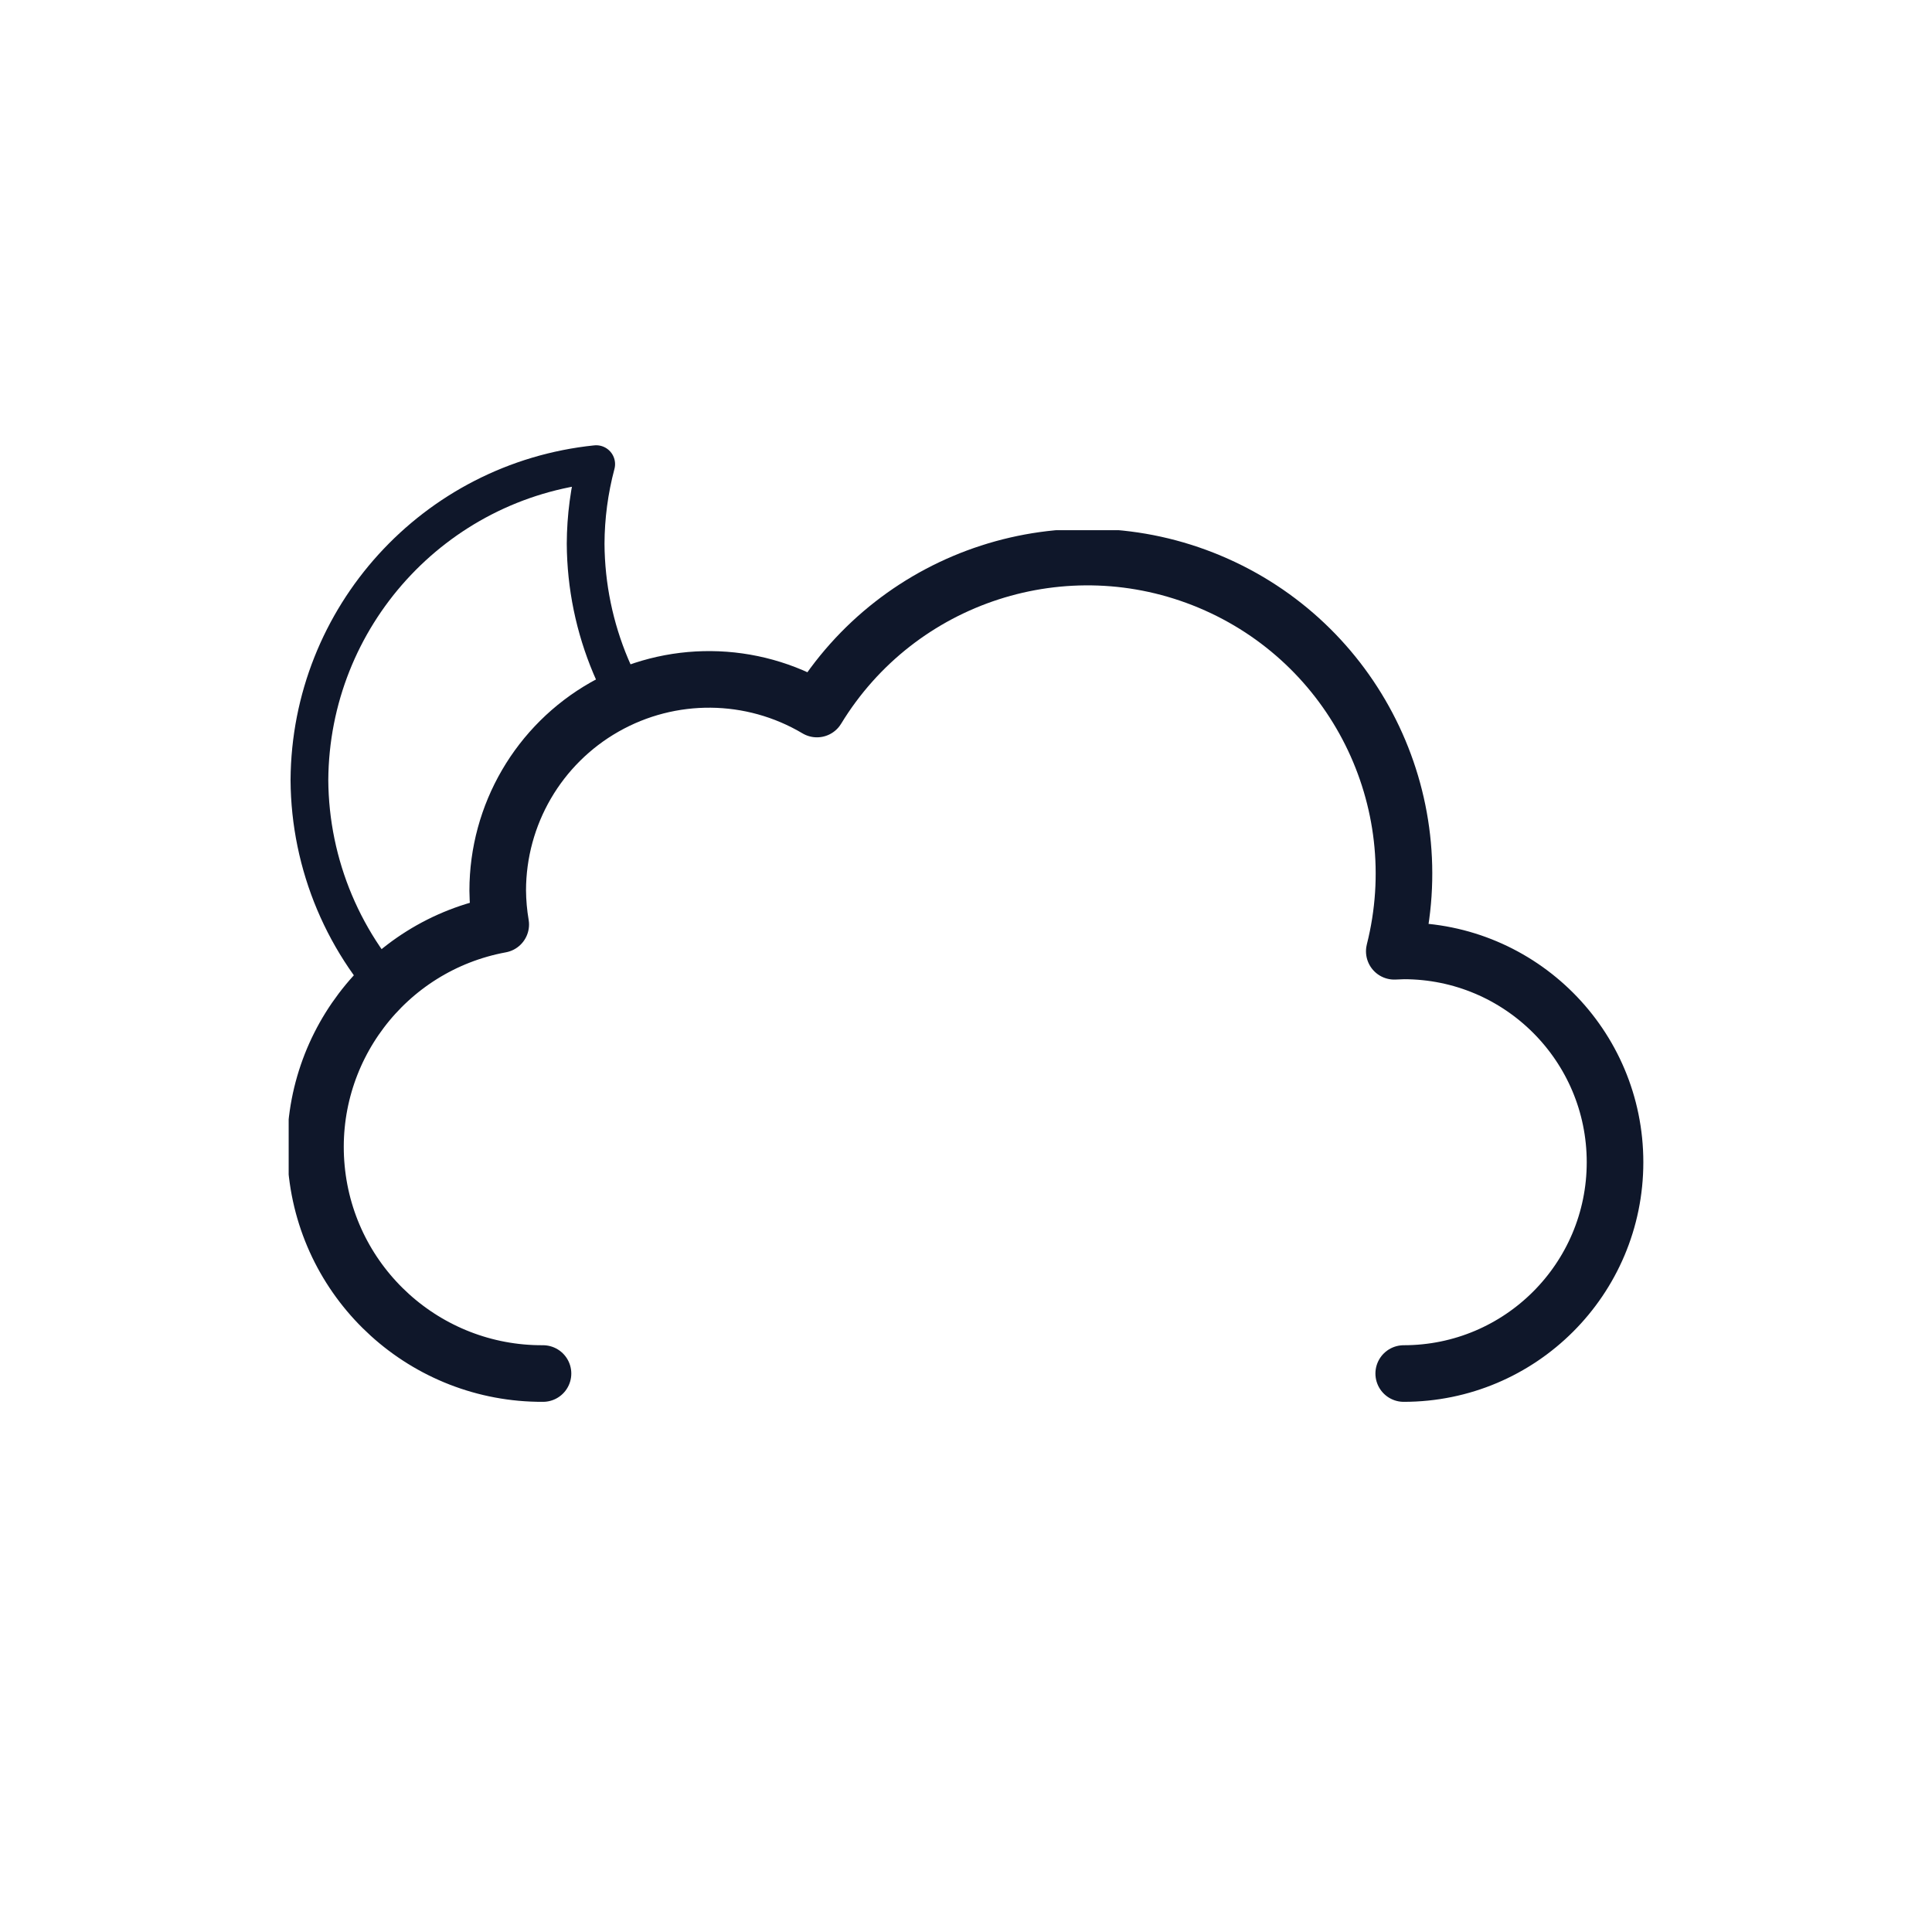
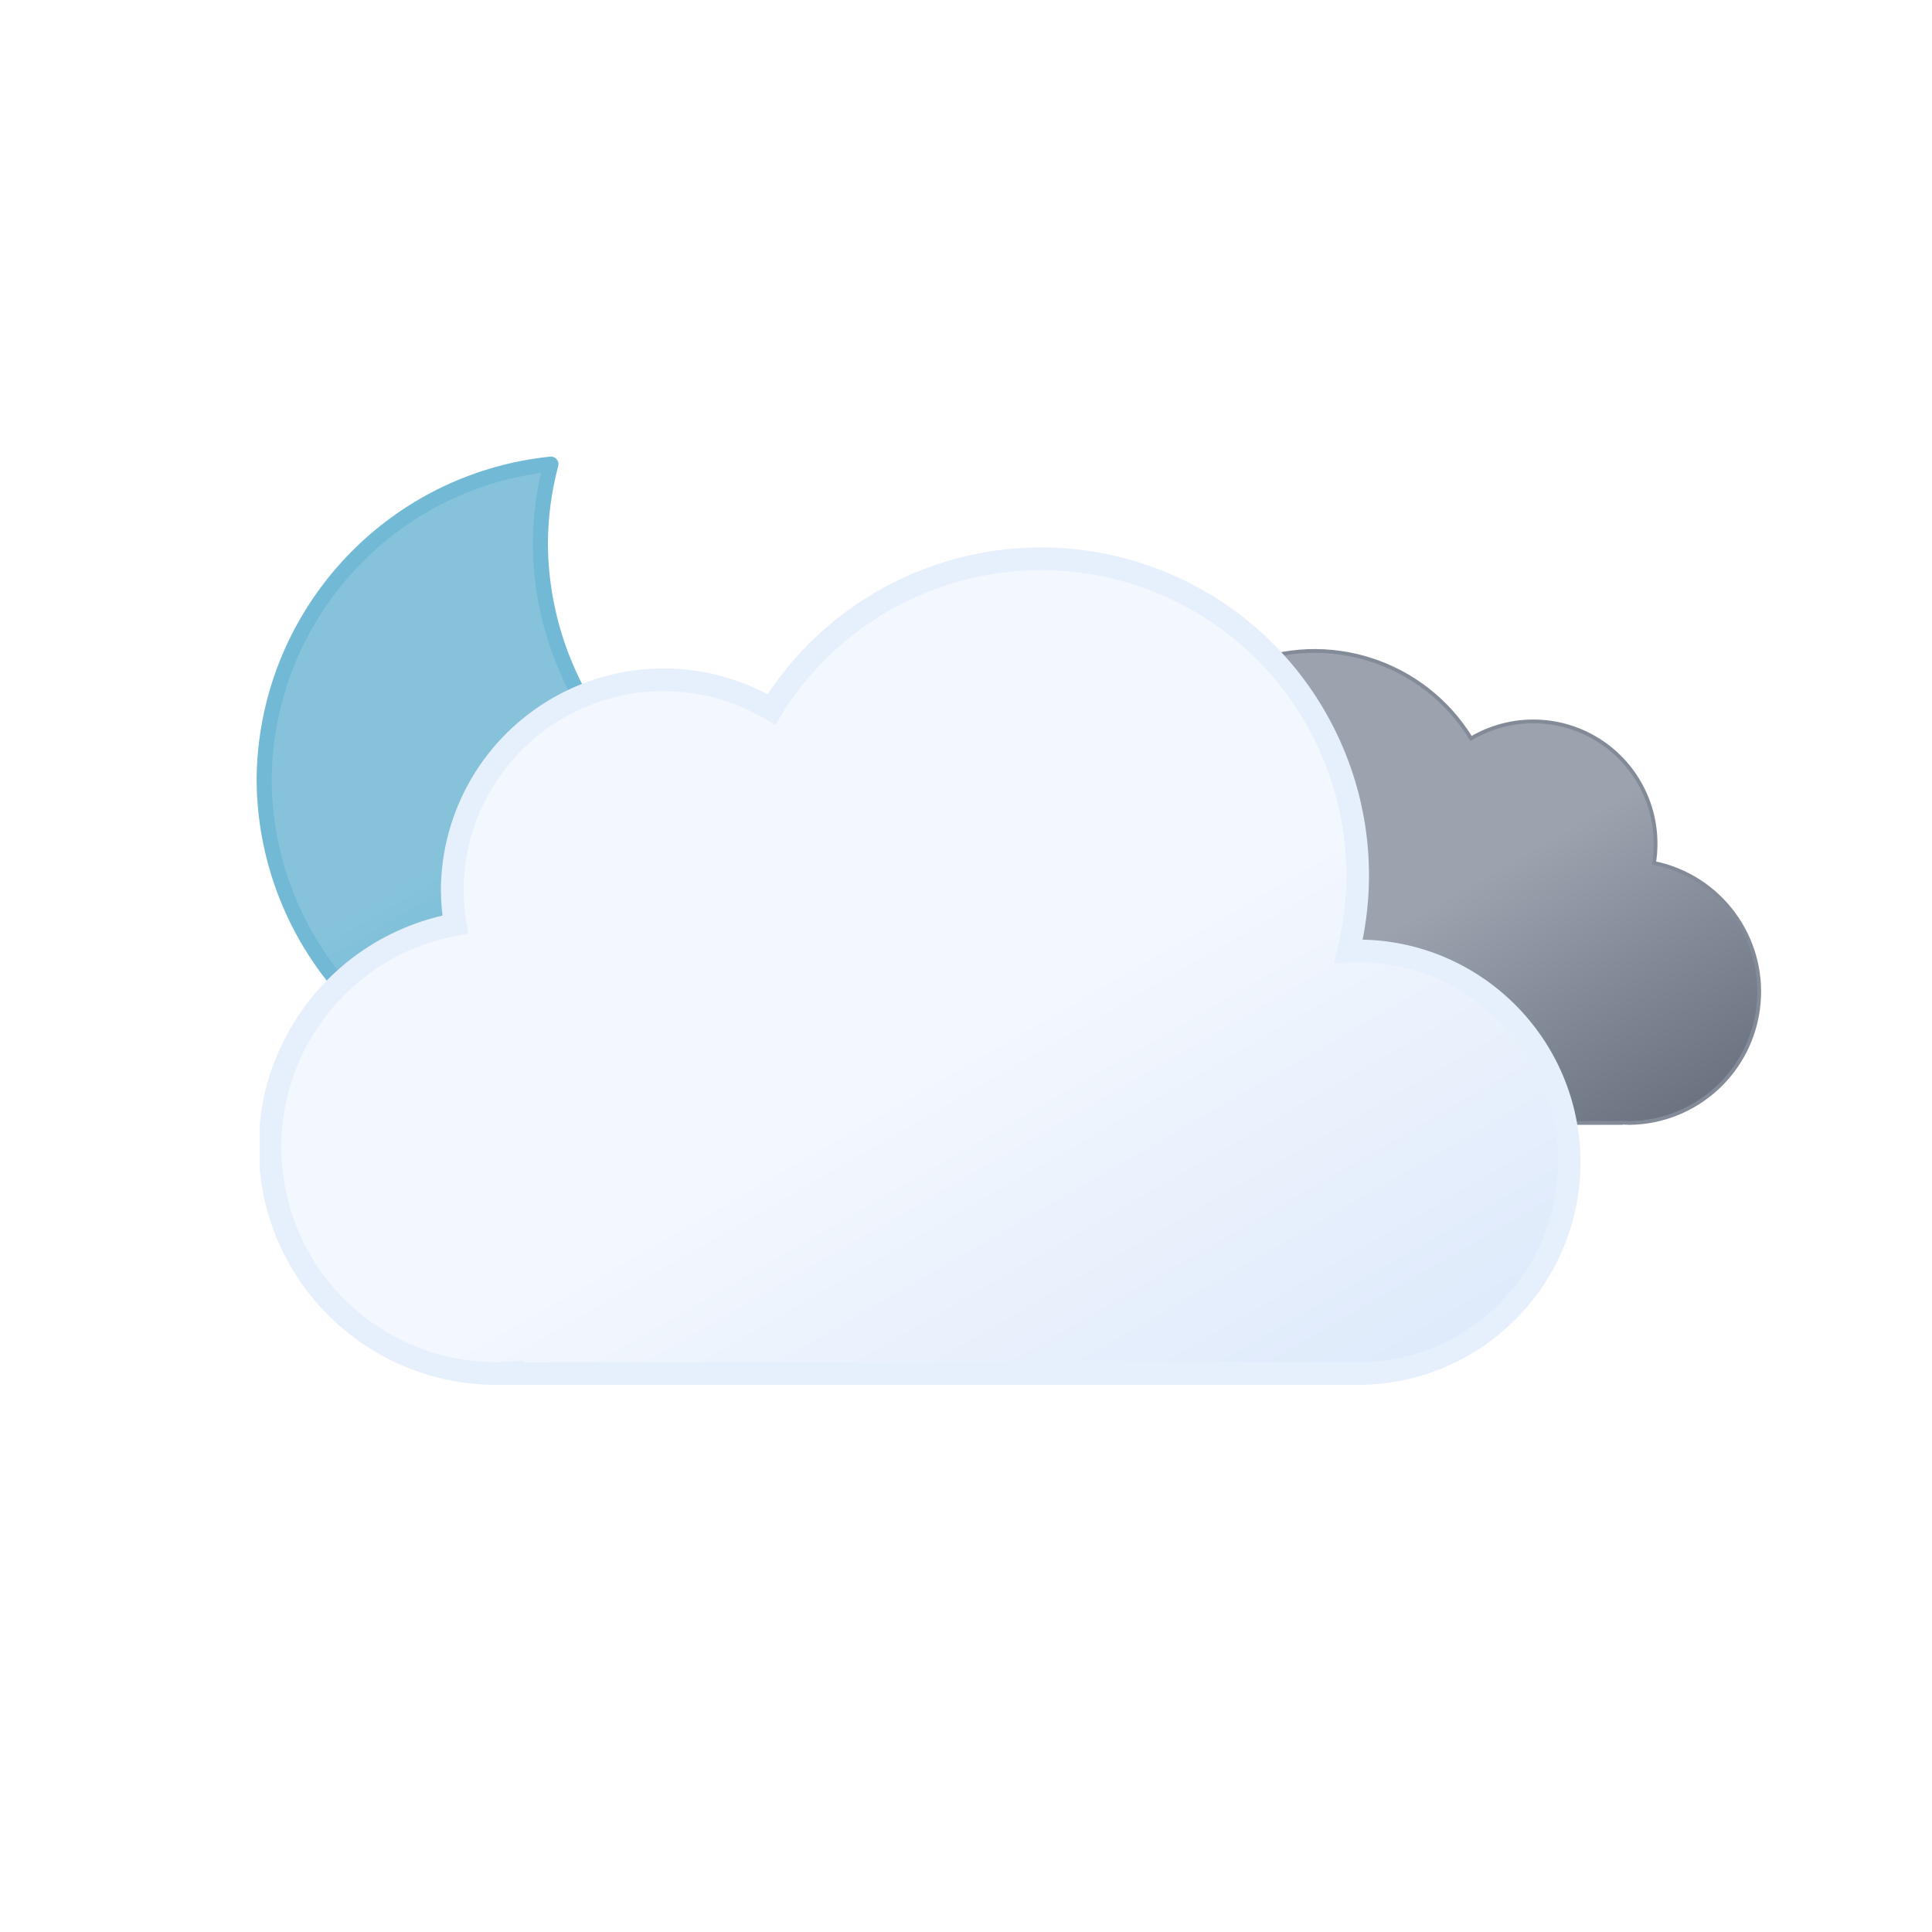
<svg xmlns="http://www.w3.org/2000/svg" xmlns:xlink="http://www.w3.org/1999/xlink" viewBox="0 0 512 512">
  <defs>
-     <symbol id="c" viewBox="0 0 178 178">
-       <path fill="none" stroke="#0F172A" stroke-linecap="round" stroke-linejoin="round" stroke-width="10" d="M163.6 110.4a84.8 84.8 0 01-85.4-84.3A83.3 83.3 0 0181 5 84.7 84.7 0 005 88.7 84.8 84.8 0 0090.4 173a85.2 85.2 0 0082.6-63.1 88 88 0 01-9.4.5Z" />
-     </symbol>
-     <symbol id="d" viewBox="0 0 359 231">
-       <path fill="none" stroke="#0F172A" stroke-linecap="round" stroke-linejoin="round" stroke-width="15" d="M295.5 223.5a56 56 0 000-112l-2.5.1a83.9 83.9 0 00-153-64.2 56 56 0 00-84.6 48.1 56.6 56.6 0 00.8 9 60 60 0 0011.2 119" />
-     </symbol>
-     <symbol id="b" viewBox="0 0 435.5 371.5">
-       <g clip-path="url(#a)">
-         <use xlink:href="#c" width="178" height="178" transform="translate(77 118)">
-           <animateTransform additive="sum" attributeName="transform" dur="6s" repeatCount="indefinite" type="rotate" values="-15 86 86; 9 86 86; -15 86 86" />
-         </use>
-       </g>
-       <use xlink:href="#d" width="359" height="231" transform="translate(76.5 140.5)" />
-     </symbol>
-     <symbol id="e" overflow="visible" viewBox="0 0 128 56">
-       <path fill="#0F172A" d="M8 56a8 8 0 01-8-8V8a8 8 0 0116 0v40a8 8 0 01-8 8Z" opacity="0">
-         <animateTransform id="x1" additive="sum" attributeName="transform" begin="0s; x1.end+.33s" dur=".67s" type="translate" values="0 -60; 0 60" />
-         <animate id="y1" attributeName="opacity" begin="0s; y1.end+.33s" dur=".67s" keyTimes="0; .25; 1" values="0; 1; 0" />
-       </path>
-       <path fill="#0F172A" d="M64 56a8 8 0 01-8-8V8a8 8 0 0116 0v40a8 8 0 01-8 8Z" opacity="0">
-         <animateTransform id="x2" additive="sum" attributeName="transform" begin=".33s; x2.end+.33s" dur=".67s" type="translate" values="0 -60; 0 60" />
-         <animate id="y2" attributeName="opacity" begin=".33s; y2.end+.33s" dur=".67s" keyTimes="0; .25; 1" values="0; 1; 0" />
-       </path>
-       <path fill="#0F172A" d="M120 56a8 8 0 01-8-8V8a8 8 0 0116 0v40a8 8 0 01-8 8Z" opacity="0">
-         <animateTransform id="x3" additive="sum" attributeName="transform" begin="-.33s; x3.end+.33s" dur=".67s" type="translate" values="0 -60; 0 60" />
-         <animate id="y3" attributeName="opacity" begin="-.33s; y3.end+.33s" dur=".67s" keyTimes="0; .25; 1" values="0; 1; 0" />
+     <linearGradient id="d" x1="99.5" x2="232.6" y1="30.7" y2="261.4" gradientUnits="userSpaceOnUse">
+       <stop offset="0" stop-color="#f3f7fe" />
+       <stop offset=".5" stop-color="#f3f7fe" />
+       <stop offset="1" stop-color="#deeafb" />
+     </linearGradient>
+     <linearGradient id="c" x1="52.7" x2="133.4" y1="9.6" y2="149.3" gradientUnits="userSpaceOnUse">
+       <stop offset="0" stop-color="#9ca3af" />
+       <stop offset=".5" stop-color="#9ca3af" />
+       <stop offset="1" stop-color="#6b7280" />
+     </linearGradient>
+     <linearGradient id="b" x1="34.7" x2="119.2" y1="18.6" y2="165" gradientUnits="userSpaceOnUse">
+       <stop offset="0" stop-color="#86c3db" />
+       <stop offset=".5" stop-color="#86c3db" />
+       <stop offset="1" stop-color="#5eafcf" />
+     </linearGradient>
+     <linearGradient id="a" x1="1381.3" x2="1399.5" y1="-1144.7" y2="-1097.4" gradientTransform="rotate(-9 8002.567 8233.063)" gradientUnits="userSpaceOnUse">
+       <stop offset="0" stop-color="#0b65ed" />
+       <stop offset=".5" stop-color="#0a5ad4" />
+       <stop offset="1" stop-color="#0950bc" />
+     </linearGradient>
+     <linearGradient xlink:href="#a" id="k" x1="1436.7" x2="1454.9" y1="-1137" y2="-1089.7" gradientTransform="rotate(-9 8009.537 8233.037)" />
+     <linearGradient xlink:href="#a" id="n" x1="1492.1" x2="1510.3" y1="-1129.3" y2="-1082.1" gradientTransform="rotate(-9 8016.566 8233.078)" />
+     <symbol id="g" viewBox="0 0 172 172">
+       <path fill="url(#b)" stroke="#72b9d5" stroke-linecap="round" stroke-linejoin="round" stroke-width="4" d="M160.6 107.4a84.8 84.8 0 01-85.4-84.3A83.3 83.3 0 0178 2 84.7 84.7 0 002 85.7 84.8 84.8 0 0087.4 170a85.2 85.2 0 0082.6-63.1 88 88 0 01-9.4.5Z">
+         <animateTransform additive="sum" attributeName="transform" dur="6s" repeatCount="indefinite" type="rotate" values="-15 86 86; 9 86 86; -15 86 86" />
      </path>
    </symbol>
-     <clipPath id="a">
-       <path fill="none" d="M288 148a83.8 83.8 0 00-71.4 40 56 56 0 00-84.6 48 56.6 56.6 0 00.8 9A60 60 0 0084 304H0V0h288Z" />
-     </clipPath>
+     <symbol id="e" viewBox="0 0 200.3 126.1">
+       <path fill="url(#c)" stroke="#848b98" stroke-miterlimit="10" d="M.5 93.2a32.4 32.4 0 0032.4 32.4h129.8v-.1l2.3.1a34.8 34.8 0 006.5-68.9 32.4 32.4 0 00-48.5-33 48.6 48.6 0 00-88.6 37.1h-1.5A32.4 32.4 0 00.5 93.1Z" />
+     </symbol>
+     <symbol id="f" viewBox="0 0 350 222">
+       <path fill="url(#d)" stroke="#e6effc" stroke-miterlimit="10" stroke-width="6" d="m291 107-2.5.1A83.9 83.9 0 00135.6 43 56 56 0 0051 91a56.6 56.6 0 00.8 9A60 60 0 0063 219l4-.2v.2h224a56 56 0 000-112Z" />
+     </symbol>
+     <symbol id="h" overflow="visible" viewBox="0 0 398 222">
+       <use xlink:href="#e" width="200.3" height="126.1" transform="translate(198 27)">
+         <animateTransform additive="sum" attributeName="transform" dur="6s" repeatCount="indefinite" type="translate" values="-9 0; 9 0; -9 0" />
+       </use>
+       <use xlink:href="#f" width="350" height="222">
+         <animateTransform additive="sum" attributeName="transform" dur="6s" repeatCount="indefinite" type="translate" values="-18 0; 18 0; -18 0" />
+       </use>
+     </symbol>
+     <symbol id="q" overflow="visible" viewBox="0 0 398.8 246">
+       <use xlink:href="#g" width="172" height="172" />
+       <use xlink:href="#h" width="398" height="222" transform="translate(.84 24)" />
+     </symbol>
+     <symbol id="r" overflow="visible" viewBox="0 0 129 57">
+       <path fill="url(#a)" stroke="#0a5ad4" stroke-miterlimit="10" d="M8.5 56.5a8 8 0 01-8-8v-40a8 8 0 0116 0v40a8 8 0 01-8 8Z" opacity="0">
+         <animateTransform id="i" additive="sum" attributeName="transform" begin="0s; i.end+.33s" dur=".67s" type="translate" values="0 -60; 0 60" />
+         <animate id="j" attributeName="opacity" begin="0s; j.end+.33s" dur=".67s" keyTimes="0; .25; 1" values="0; 1; 0" />
+       </path>
+       <path fill="url(#k)" stroke="#0a5ad4" stroke-miterlimit="10" d="M64.5 56.5a8 8 0 01-8-8v-40a8 8 0 0116 0v40a8 8 0 01-8 8Z" opacity="0">
+         <animateTransform id="l" additive="sum" attributeName="transform" begin=".33s; l.end+.33s" dur=".67s" type="translate" values="0 -60; 0 60" />
+         <animate id="m" attributeName="opacity" begin=".33s; m.end+.33s" dur=".67s" keyTimes="0; .25; 1" values="0; 1; 0" />
+       </path>
+       <path fill="url(#n)" stroke="#0a5ad4" stroke-miterlimit="10" d="M120.5 56.5a8 8 0 01-8-8v-40a8 8 0 0116 0v40a8 8 0 01-8 8Z" opacity="0">
+         <animateTransform id="o" additive="sum" attributeName="transform" begin="-.33s; o.end+.33s" dur=".67s" type="translate" values="0 -60; 0 60" />
+         <animate id="p" attributeName="opacity" begin="-.33s; p.end+.33s" dur=".67s" keyTimes="0; .25; 1" values="0; 1; 0" />
+       </path>
+     </symbol>
  </defs>
-   <use xlink:href="#b" width="435.5" height="371.5" />
-   <use xlink:href="#e" width="128" height="56" transform="translate(192 344)" />
+   <use xlink:href="#q" width="398.8" height="246" transform="translate(68 121)" />
+   <use xlink:href="#r" width="129" height="57" transform="translate(191.5 343.5)" />
</svg>
